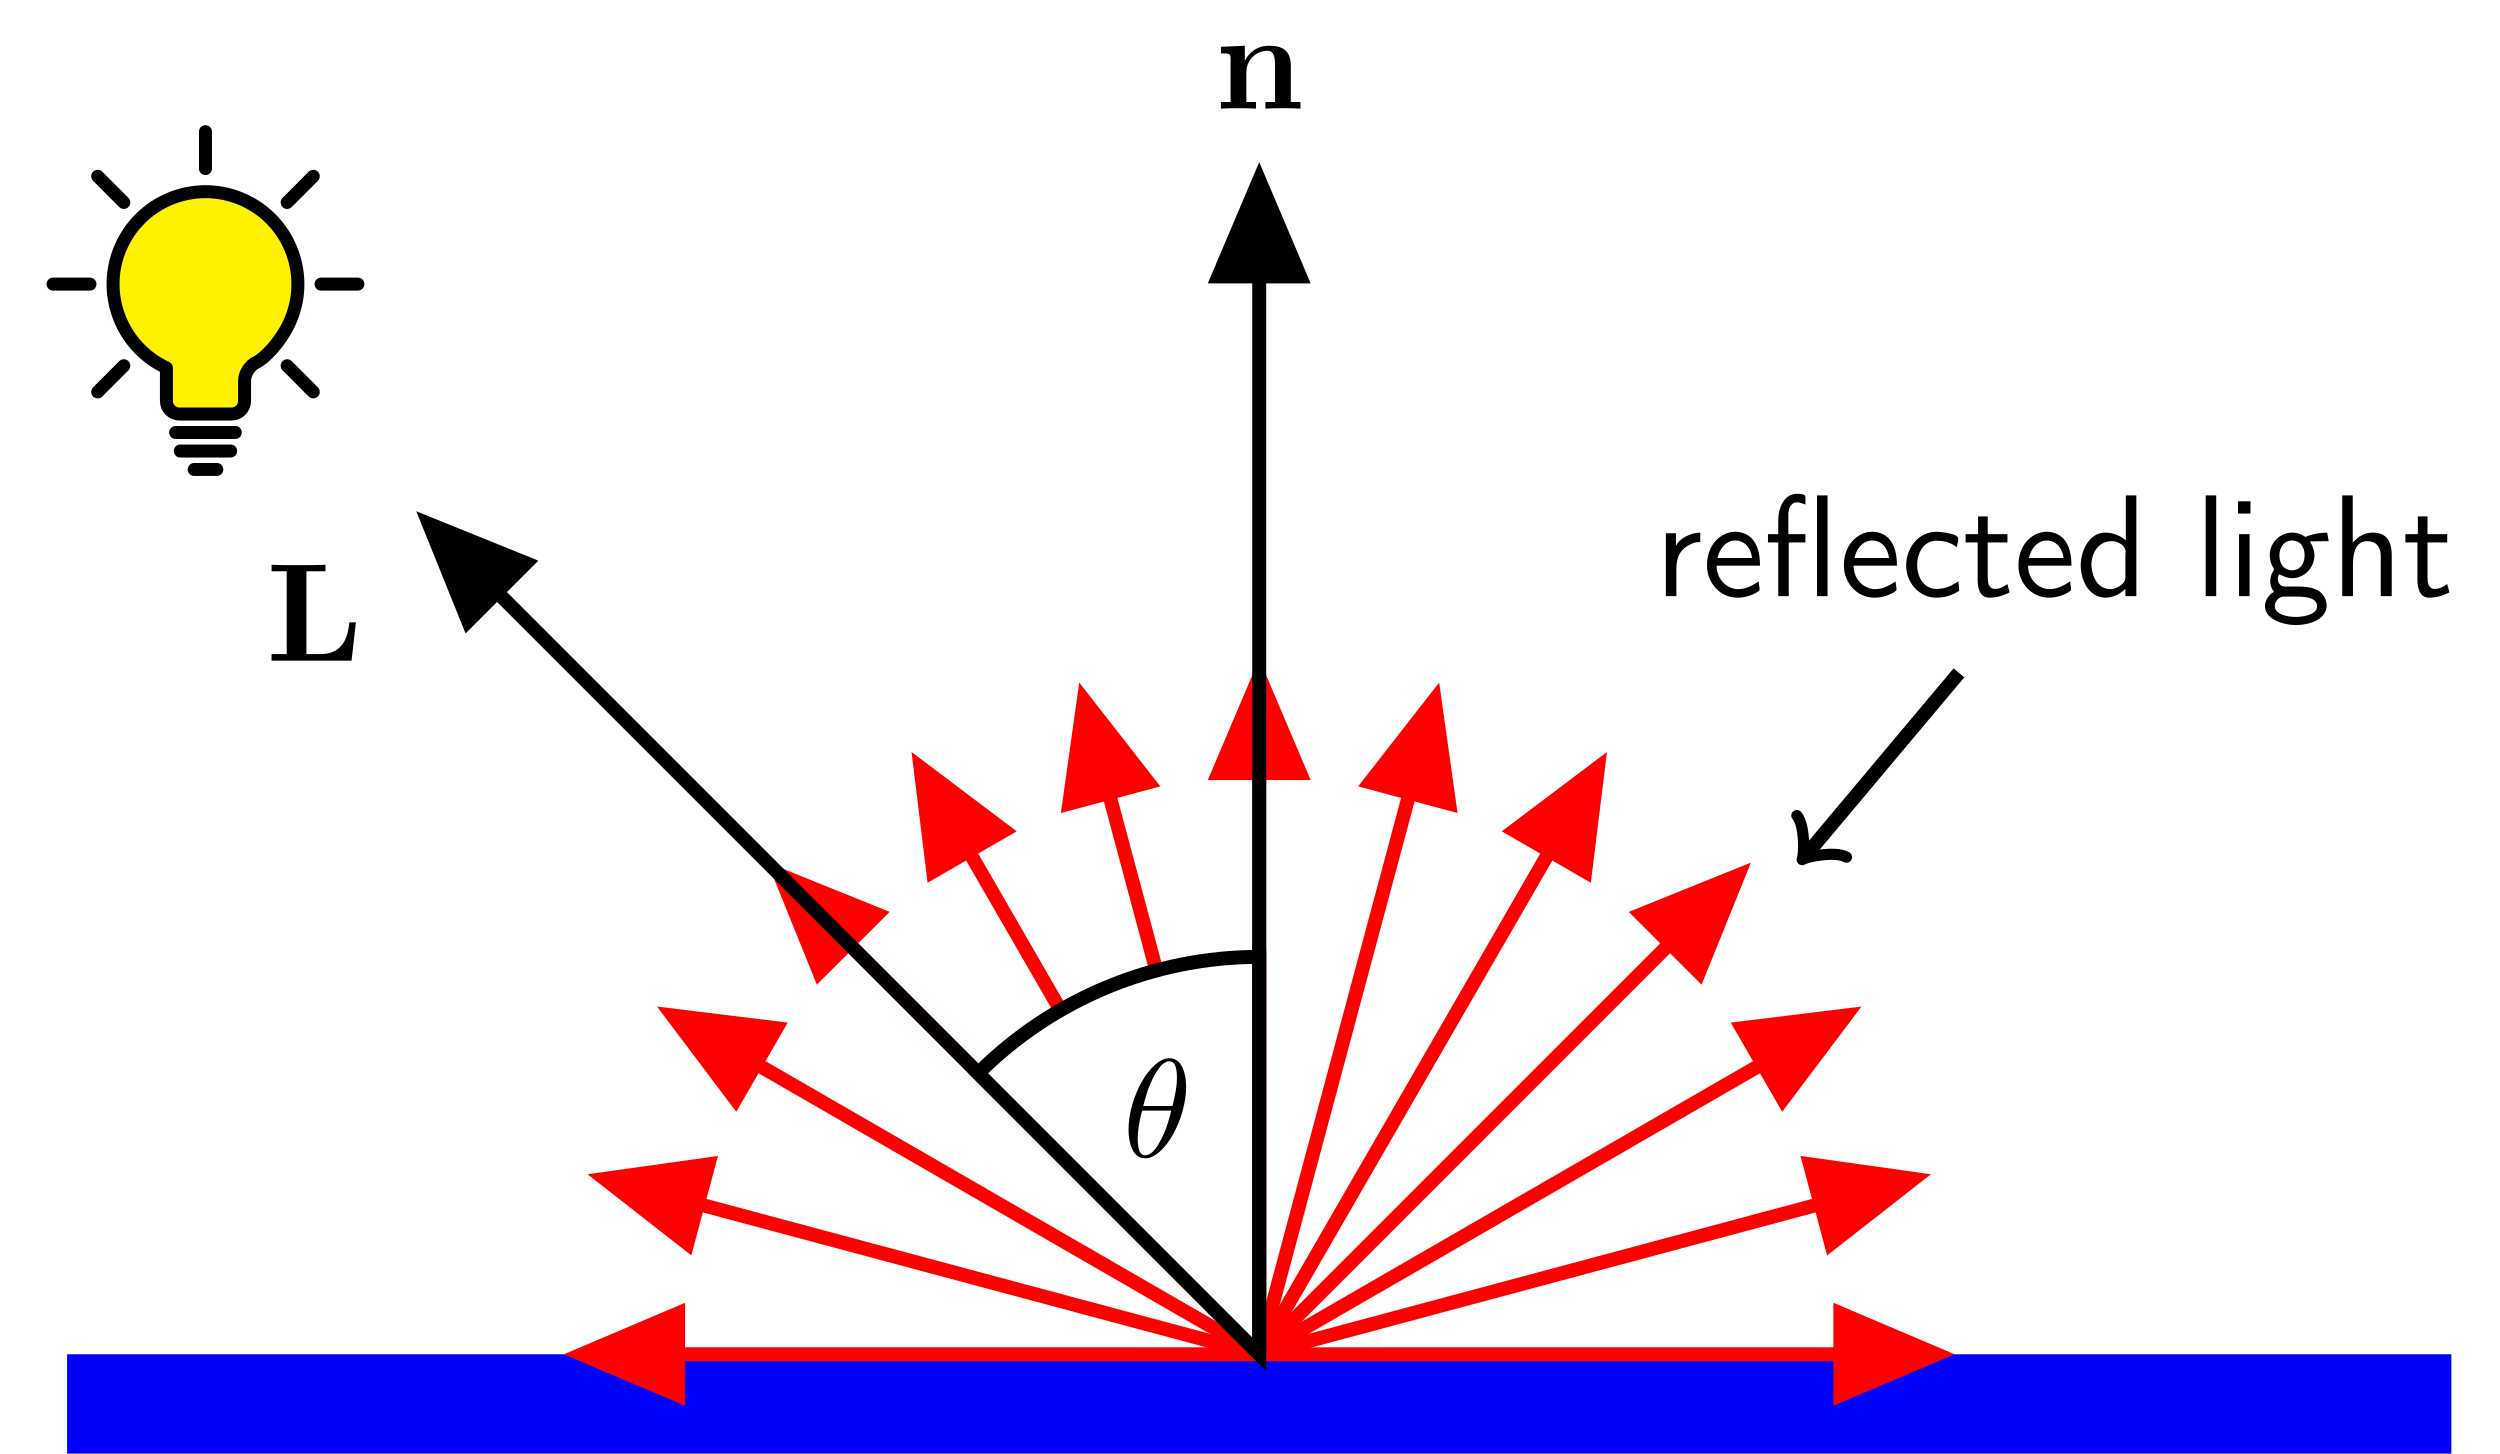
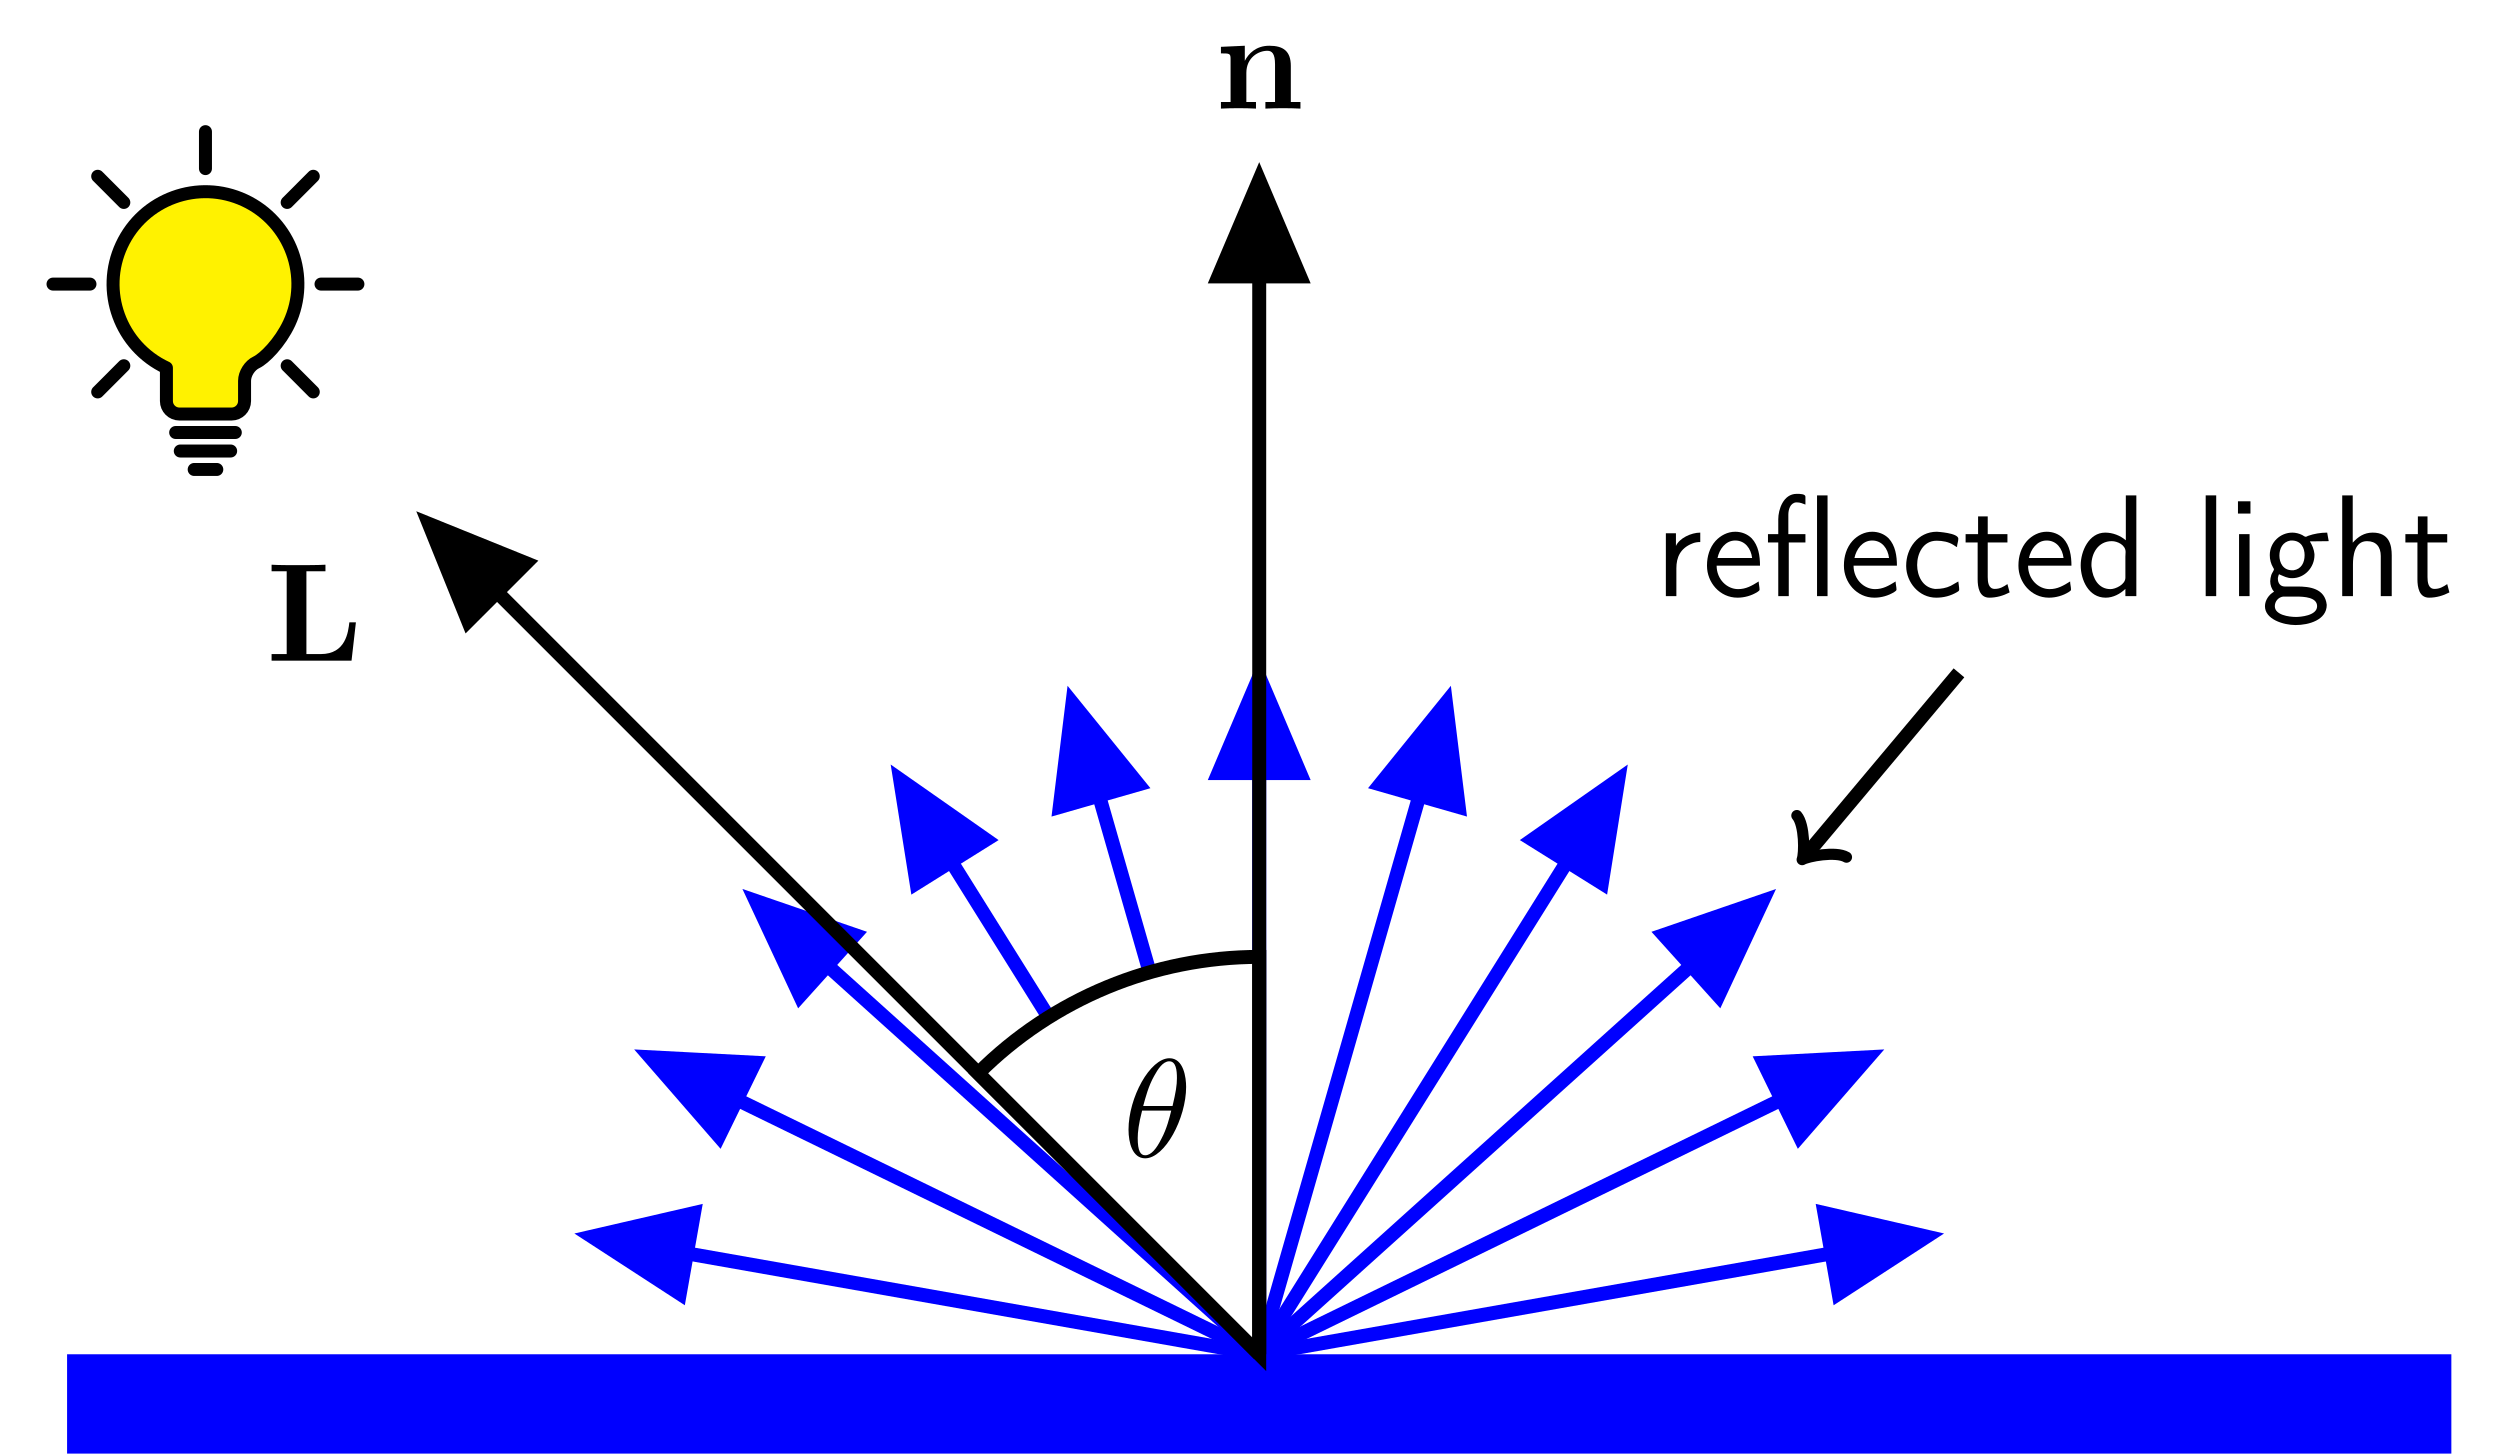
- <svg xmlns="http://www.w3.org/2000/svg" xmlns:xlink="http://www.w3.org/1999/xlink" width="178.333" height="103.691" viewBox="0 0 178.333 103.691">
+ <svg xmlns="http://www.w3.org/2000/svg" xmlns:xlink="http://www.w3.org/1999/xlink" width="178.333pt" height="103.691pt" viewBox="0 0 178.333 103.691">
  <defs>
    <g>
      <g id="glyph-0-0">
        <path d="M 6.406 -2.734 L 5.938 -2.734 C 5.859 -2.047 5.688 -0.469 3.906 -0.469 L 2.875 -0.469 L 2.875 -6.375 L 4.234 -6.375 L 4.234 -6.844 C 3.781 -6.812 2.703 -6.812 2.219 -6.812 C 1.781 -6.812 0.766 -6.812 0.391 -6.844 L 0.391 -6.375 L 1.469 -6.375 L 1.469 -0.469 L 0.391 -0.469 L 0.391 0 L 6.094 0 Z M 6.406 -2.734 " />
      </g>
      <g id="glyph-0-1">
        <path d="M 1.141 -3.547 L 1.141 -0.469 L 0.453 -0.469 L 0.453 0 C 0.734 -0.016 1.328 -0.031 1.703 -0.031 C 2.094 -0.031 2.688 -0.016 2.953 0 L 2.953 -0.469 L 2.266 -0.469 L 2.266 -2.547 C 2.266 -3.641 3.125 -4.125 3.766 -4.125 C 4.094 -4.125 4.312 -3.922 4.312 -3.156 L 4.312 -0.469 L 3.625 -0.469 L 3.625 0 C 3.891 -0.016 4.5 -0.031 4.875 -0.031 C 5.266 -0.031 5.859 -0.016 6.125 0 L 6.125 -0.469 L 5.438 -0.469 L 5.438 -3.047 C 5.438 -4.094 4.906 -4.484 3.906 -4.484 C 2.953 -4.484 2.422 -3.922 2.156 -3.406 L 2.156 -4.484 L 0.453 -4.406 L 0.453 -3.938 C 1.062 -3.938 1.141 -3.938 1.141 -3.547 Z M 1.141 -3.547 " />
      </g>
      <g id="glyph-1-0">
        <path d="M 4.531 -4.984 C 4.531 -5.641 4.359 -7.031 3.344 -7.031 C 1.953 -7.031 0.422 -4.219 0.422 -1.938 C 0.422 -1 0.703 0.109 1.609 0.109 C 3.016 0.109 4.531 -2.75 4.531 -4.984 Z M 1.469 -3.625 C 1.641 -4.25 1.844 -5.047 2.25 -5.766 C 2.516 -6.25 2.875 -6.812 3.328 -6.812 C 3.812 -6.812 3.875 -6.172 3.875 -5.609 C 3.875 -5.109 3.797 -4.609 3.562 -3.625 Z M 3.469 -3.297 C 3.359 -2.844 3.156 -2 2.766 -1.281 C 2.422 -0.594 2.047 -0.109 1.609 -0.109 C 1.281 -0.109 1.078 -0.406 1.078 -1.328 C 1.078 -1.75 1.141 -2.328 1.391 -3.297 Z M 3.469 -3.297 " />
      </g>
      <g id="glyph-2-0">
        <path d="M 1.531 -3.594 L 1.531 -4.5 L 0.812 -4.5 L 0.812 -0.016 L 1.562 -0.016 L 1.562 -2 C 1.562 -2.766 1.828 -3.422 2.688 -3.766 C 2.859 -3.844 3.062 -3.875 3.266 -3.875 L 3.266 -4.547 C 2.609 -4.547 1.766 -4.141 1.531 -3.594 Z M 1.531 -3.594 " />
      </g>
      <g id="glyph-2-1">
        <path d="M 4.031 -1.062 C 3.531 -0.75 3.125 -0.516 2.562 -0.516 C 1.781 -0.516 1.031 -1.203 1.031 -2.188 L 4.125 -2.188 C 4.125 -2.875 4.016 -3.625 3.531 -4.141 C 3.219 -4.453 2.797 -4.609 2.359 -4.609 C 1.812 -4.609 1.312 -4.344 0.953 -3.953 C 0.531 -3.484 0.344 -2.844 0.344 -2.219 L 0.344 -2.172 C 0.344 -1 1.25 0.094 2.516 0.094 C 3.016 0.094 3.516 -0.047 3.938 -0.312 C 4 -0.375 4.094 -0.391 4.094 -0.484 C 4.094 -0.672 4.031 -0.875 4.031 -1.062 Z M 1.094 -2.734 C 1.219 -3.344 1.656 -3.984 2.359 -3.984 C 3.062 -3.984 3.484 -3.406 3.562 -2.734 Z M 1.094 -2.734 " />
      </g>
      <g id="glyph-2-2">
        <path d="M 1 -4.438 L 0.266 -4.438 L 0.266 -3.844 L 1 -3.844 L 1 -0.016 L 1.75 -0.016 L 1.75 -3.844 L 2.938 -3.844 L 2.938 -4.438 L 1.719 -4.438 L 1.719 -5.828 C 1.719 -6.172 1.844 -6.656 2.266 -6.703 L 2.328 -6.703 C 2.562 -6.703 2.734 -6.625 2.938 -6.547 L 2.938 -7.109 C 2.938 -7.312 2.516 -7.312 2.359 -7.312 L 2.312 -7.312 C 1.359 -7.312 1 -6.188 1 -5.5 Z M 3.766 -7.203 L 3.766 -0.016 L 4.516 -0.016 L 4.516 -7.203 Z M 3.766 -7.203 " />
      </g>
      <g id="glyph-2-3">
        <path d="M 4.078 -1.062 C 3.891 -0.969 3.719 -0.844 3.531 -0.75 C 3.219 -0.594 2.844 -0.531 2.5 -0.531 L 2.406 -0.531 C 1.531 -0.625 1.141 -1.469 1.141 -2.234 C 1.141 -3.047 1.562 -3.969 2.531 -3.969 C 2.953 -3.969 3.391 -3.891 3.75 -3.656 C 3.828 -3.609 3.891 -3.547 3.984 -3.516 C 3.984 -3.703 4.078 -3.906 4.078 -4.109 C 4.078 -4.531 2.531 -4.609 2.547 -4.609 C 1.188 -4.609 0.359 -3.406 0.359 -2.203 L 0.359 -2.141 C 0.375 -1 1.266 0.094 2.5 0.094 C 3.031 0.094 3.531 -0.031 4 -0.312 C 4.062 -0.359 4.141 -0.375 4.141 -0.484 C 4.141 -0.672 4.094 -0.875 4.078 -1.062 Z M 4.078 -1.062 " />
      </g>
      <g id="glyph-2-4">
        <path d="M 1.062 -5.703 L 1.062 -4.438 L 0.172 -4.438 L 0.172 -3.844 L 1.031 -3.844 L 1.031 -1.219 C 1.031 -0.672 1.141 0.094 1.859 0.094 C 2.375 0.094 2.859 -0.047 3.312 -0.281 L 3.156 -0.875 C 2.859 -0.672 2.609 -0.531 2.25 -0.531 C 1.797 -0.531 1.75 -1.031 1.75 -1.375 L 1.75 -3.844 L 3.156 -3.844 L 3.156 -4.438 L 1.75 -4.438 L 1.75 -5.703 Z M 1.062 -5.703 " />
      </g>
      <g id="glyph-2-5">
        <path d="M 3.578 -7.203 L 3.578 -4 C 3.172 -4.344 2.641 -4.547 2.109 -4.547 C 0.938 -4.547 0.359 -3.203 0.359 -2.219 C 0.359 -1.172 0.922 0.094 2.141 0.094 C 2.672 0.094 3.172 -0.172 3.547 -0.531 L 3.547 -0.016 L 4.328 -0.016 L 4.328 -7.203 Z M 1.141 -2.047 C 1.125 -2.109 1.125 -2.188 1.125 -2.25 C 1.125 -3.047 1.594 -3.938 2.578 -3.938 C 2.969 -3.938 3.562 -3.672 3.562 -3.172 C 3.562 -3.047 3.547 -2.938 3.547 -2.828 L 3.547 -1.328 C 3.547 -0.844 2.844 -0.516 2.484 -0.516 C 1.625 -0.516 1.219 -1.281 1.141 -2.047 Z M 1.141 -2.047 " />
      </g>
      <g id="glyph-2-6">
        <path d="M 0.812 -7.203 L 0.812 -0.016 L 1.562 -0.016 L 1.562 -7.203 Z M 0.812 -7.203 " />
      </g>
      <g id="glyph-2-7">
        <path d="M 0.812 -4.438 L 0.812 -0.016 L 1.562 -0.016 L 1.562 -4.438 Z M 0.734 -6.781 L 0.734 -5.906 L 1.625 -5.906 L 1.625 -6.781 Z M 0.734 -6.781 " />
      </g>
      <g id="glyph-2-8">
        <path d="M 0.922 -0.344 L 0.922 -0.328 C 0.562 -0.125 0.281 0.281 0.281 0.703 C 0.281 1.641 1.594 2.047 2.469 2.047 C 3.406 2.047 4.688 1.688 4.688 0.609 C 4.562 -0.578 3.453 -0.703 2.578 -0.703 L 1.688 -0.703 C 1.375 -0.703 1.203 -0.953 1.203 -1.25 L 1.203 -1.312 C 1.219 -1.422 1.25 -1.5 1.281 -1.578 C 1.656 -1.422 1.859 -1.297 2.219 -1.297 C 3.125 -1.297 3.812 -2.078 3.812 -2.938 L 3.812 -3.016 C 3.781 -3.344 3.656 -3.641 3.484 -3.922 L 4.828 -3.938 L 4.719 -4.547 C 4.266 -4.547 3.781 -4.469 3.344 -4.312 C 3.297 -4.281 3.234 -4.25 3.188 -4.25 C 3.109 -4.25 3 -4.344 2.938 -4.375 C 2.719 -4.484 2.469 -4.547 2.234 -4.547 C 1.391 -4.547 0.625 -3.875 0.625 -2.938 C 0.625 -2.625 0.703 -2.328 0.859 -2.062 C 0.875 -2.031 0.922 -1.969 0.922 -1.922 C 0.922 -1.844 0.781 -1.672 0.734 -1.531 C 0.688 -1.375 0.656 -1.219 0.656 -1.078 C 0.656 -0.812 0.75 -0.531 0.922 -0.344 Z M 1.578 0.016 L 2.516 0.016 C 3.078 0.016 4 0.062 4 0.703 C 4 1.391 2.766 1.469 2.5 1.469 C 1.984 1.469 0.984 1.328 0.984 0.703 C 0.984 0.359 1.234 0.062 1.578 0.016 Z M 2.109 -3.984 L 2.188 -3.984 C 2.875 -3.984 3.109 -3.438 3.109 -2.938 C 3.109 -2.406 2.875 -1.938 2.312 -1.859 L 2.234 -1.859 C 1.562 -1.859 1.312 -2.406 1.312 -2.906 C 1.312 -3.422 1.547 -3.891 2.109 -3.984 Z M 2.109 -3.984 " />
      </g>
      <g id="glyph-2-9">
        <path d="M 0.812 -7.203 L 0.812 -0.016 L 1.578 -0.016 L 1.578 -2.281 C 1.578 -2.875 1.688 -3.938 2.578 -3.938 C 3.234 -3.938 3.562 -3.531 3.562 -2.875 C 3.562 -2.75 3.562 -2.625 3.562 -2.516 L 3.562 -0.016 L 4.344 -0.016 L 4.344 -2.375 C 4.344 -2.547 4.344 -2.734 4.344 -2.922 C 4.344 -3.656 4.172 -4.547 2.984 -4.547 C 2.375 -4.547 1.938 -4.25 1.562 -3.828 L 1.562 -7.203 Z M 0.812 -7.203 " />
      </g>
    </g>
    <clipPath id="clip-0">
      <path clip-rule="nonzero" d="M 4 96 L 175 96 L 175 103.691 L 4 103.691 Z M 4 96 " />
    </clipPath>
    <clipPath id="clip-1">
-       <path clip-rule="nonzero" d="M 117 79 L 153 79 L 153 103.691 L 117 103.691 Z M 117 79 " />
+       <path clip-rule="nonzero" d="M 75 74 L 152 74 L 152 103.691 L 75 103.691 Z M 75 74 " />
    </clipPath>
    <clipPath id="clip-2">
-       <path clip-rule="nonzero" d="M 75 70 L 151 70 L 151 103.691 L 75 103.691 Z M 75 70 " />
+       <path clip-rule="nonzero" d="M 116 72 L 152 72 L 152 103.691 L 116 103.691 Z M 116 72 " />
    </clipPath>
    <clipPath id="clip-3">
-       <path clip-rule="nonzero" d="M 75 58 L 146 58 L 146 103.691 L 75 103.691 Z M 75 58 " />
+       <path clip-rule="nonzero" d="M 75 61 L 148 61 L 148 103.691 L 75 103.691 Z M 75 61 " />
    </clipPath>
    <clipPath id="clip-4">
-       <path clip-rule="nonzero" d="M 75 48 L 138 48 L 138 103.691 L 75 103.691 Z M 75 48 " />
+       <path clip-rule="nonzero" d="M 75 50 L 140 50 L 140 103.691 L 75 103.691 Z M 75 50 " />
    </clipPath>
    <clipPath id="clip-5">
-       <path clip-rule="nonzero" d="M 75 40 L 128 40 L 128 103.691 L 75 103.691 Z M 75 40 " />
+       <path clip-rule="nonzero" d="M 75 41 L 130 41 L 130 103.691 L 75 103.691 Z M 75 41 " />
    </clipPath>
    <clipPath id="clip-6">
-       <path clip-rule="nonzero" d="M 75 36 L 117 36 L 117 103.691 L 75 103.691 Z M 75 36 " />
+       <path clip-rule="nonzero" d="M 75 36 L 118 36 L 118 103.691 L 75 103.691 Z M 75 36 " />
    </clipPath>
    <clipPath id="clip-7">
-       <path clip-rule="nonzero" d="M 63 36 L 104 36 L 104 103.691 L 63 103.691 Z M 63 36 " />
+       <path clip-rule="nonzero" d="M 62 36 L 104 36 L 104 103.691 L 62 103.691 Z M 62 36 " />
    </clipPath>
    <clipPath id="clip-8">
-       <path clip-rule="nonzero" d="M 51 40 L 104 40 L 104 103.691 L 51 103.691 Z M 51 40 " />
+       <path clip-rule="nonzero" d="M 50 41 L 104 41 L 104 103.691 L 50 103.691 Z M 50 41 " />
    </clipPath>
    <clipPath id="clip-9">
-       <path clip-rule="nonzero" d="M 41 48 L 104 48 L 104 103.691 L 41 103.691 Z M 41 48 " />
+       <path clip-rule="nonzero" d="M 40 50 L 104 50 L 104 103.691 L 40 103.691 Z M 40 50 " />
    </clipPath>
    <clipPath id="clip-10">
-       <path clip-rule="nonzero" d="M 34 58 L 104 58 L 104 103.691 L 34 103.691 Z M 34 58 " />
+       <path clip-rule="nonzero" d="M 32 61 L 104 61 L 104 103.691 L 32 103.691 Z M 32 61 " />
    </clipPath>
    <clipPath id="clip-11">
-       <path clip-rule="nonzero" d="M 29 70 L 104 70 L 104 103.691 L 29 103.691 Z M 29 70 " />
+       <path clip-rule="nonzero" d="M 28 74 L 104 74 L 104 103.691 L 28 103.691 Z M 28 74 " />
    </clipPath>
    <clipPath id="clip-12">
-       <path clip-rule="nonzero" d="M 27 79 L 63 79 L 63 103.691 L 27 103.691 Z M 27 79 " />
+       <path clip-rule="nonzero" d="M 28 72 L 64 72 L 64 103.691 L 28 103.691 Z M 28 72 " />
    </clipPath>
    <clipPath id="clip-13">
      <path clip-rule="nonzero" d="M 3.32 8.926 L 25.996 8.926 L 25.996 33.953 L 3.32 33.953 Z M 3.32 8.926 " />
    </clipPath>
    <clipPath id="clip-14">
      <path clip-rule="nonzero" d="M 12 30 L 18 30 L 18 33.953 L 12 33.953 Z M 12 30 " />
    </clipPath>
    <clipPath id="clip-15">
      <path clip-rule="nonzero" d="M 7 12 L 25.996 12 L 25.996 33.953 L 7 33.953 Z M 7 12 " />
    </clipPath>
    <clipPath id="clip-16">
      <path clip-rule="nonzero" d="M 22 19 L 25.996 19 L 25.996 21 L 22 21 Z M 22 19 " />
    </clipPath>
    <clipPath id="clip-17">
      <path clip-rule="nonzero" d="M 7 8.926 L 25.996 8.926 L 25.996 28 L 7 28 Z M 7 8.926 " />
    </clipPath>
    <clipPath id="clip-18">
      <path clip-rule="nonzero" d="M 14 8.926 L 16 8.926 L 16 13 L 14 13 Z M 14 8.926 " />
    </clipPath>
    <clipPath id="clip-19">
      <path clip-rule="nonzero" d="M 3.32 8.926 L 22 8.926 L 22 28 L 3.32 28 Z M 3.32 8.926 " />
    </clipPath>
    <clipPath id="clip-20">
      <path clip-rule="nonzero" d="M 3.32 19 L 7 19 L 7 21 L 3.32 21 Z M 3.32 19 " />
    </clipPath>
    <clipPath id="clip-21">
      <path clip-rule="nonzero" d="M 3.32 12 L 22 12 L 22 33.953 L 3.32 33.953 Z M 3.32 12 " />
    </clipPath>
    <clipPath id="clip-22">
      <path clip-rule="nonzero" d="M 16 23 L 104 23 L 104 103.691 L 16 103.691 Z M 16 23 " />
    </clipPath>
    <clipPath id="clip-23">
      <path clip-rule="nonzero" d="M 55 54 L 104 54 L 104 103.691 L 55 103.691 Z M 55 54 " />
    </clipPath>
  </defs>
  <g clip-path="url(#clip-0)">
    <path fill-rule="nonzero" fill="rgb(0%, 0%, 100%)" fill-opacity="1" d="M 4.785 96.605 L 4.785 103.691 L 174.863 103.691 L 174.863 96.605 Z M 4.785 96.605 " />
  </g>
-   <path fill="none" stroke-width="0.996" stroke-linecap="butt" stroke-linejoin="miter" stroke="rgb(100%, 0%, 0%)" stroke-opacity="1" stroke-miterlimit="10" d="M 85.04 -0.001 L 132.997 -0.001 " transform="matrix(1, 0, 0, -1, 4.784, 96.604)" />
-   <path fill-rule="nonzero" fill="rgb(100%, 0%, 0%)" fill-opacity="1" d="M 131.277 93.684 L 138.156 96.605 L 131.277 99.523 Z M 131.277 93.684 " />
  <g clip-path="url(#clip-1)">
-     <path fill="none" stroke-width="0.996" stroke-linecap="butt" stroke-linejoin="miter" stroke="rgb(100%, 0%, 0%)" stroke-opacity="1" stroke-miterlimit="10" d="M -6.505 2.92 L 0.374 -0.001 L -6.505 -2.919 Z M -6.505 2.92 " transform="matrix(1, 0, 0, -1, 137.7825, 96.604)" />
-   </g>
+     <path fill="none" stroke-width="0.996" stroke-linecap="butt" stroke-linejoin="miter" stroke="rgb(0%, 0%, 100%)" stroke-opacity="1" stroke-miterlimit="10" d="M 85.04 -0.001 L 132.271 8.327 " transform="matrix(1, 0, 0, -1, 4.784, 96.604)" />
+   </g>
+   <path fill-rule="nonzero" fill="rgb(0%, 0%, 100%)" fill-opacity="1" d="M 130.141 86.531 L 137.422 88.211 L 131.156 92.281 Z M 130.141 86.531 " />
  <g clip-path="url(#clip-2)">
-     <path fill="none" stroke-width="0.996" stroke-linecap="butt" stroke-linejoin="miter" stroke="rgb(100%, 0%, 0%)" stroke-opacity="1" stroke-miterlimit="10" d="M 85.04 -0.001 L 131.364 12.413 " transform="matrix(1, 0, 0, -1, 4.784, 96.604)" />
-   </g>
-   <path fill-rule="nonzero" fill="rgb(100%, 0%, 0%)" fill-opacity="1" stroke-width="0.996" stroke-linecap="butt" stroke-linejoin="miter" stroke="rgb(100%, 0%, 0%)" stroke-opacity="1" stroke-miterlimit="10" d="M -6.505 2.92 L 0.373 0.002 L -6.504 -2.92 Z M -6.505 2.92 " transform="matrix(0.96593, -0.25879, -0.25879, -0.96593, 136.1483, 84.19169)" />
+     <path fill="none" stroke-width="0.996" stroke-linecap="butt" stroke-linejoin="miter" stroke="rgb(0%, 0%, 100%)" stroke-opacity="1" stroke-miterlimit="10" d="M -6.506 2.919 L 0.374 0.001 L -6.504 -2.92 Z M -6.506 2.919 " transform="matrix(0.9848, -0.17363, -0.17363, -0.9848, 137.0541, 88.2763)" />
+   </g>
  <g clip-path="url(#clip-3)">
-     <path fill="none" stroke-width="0.996" stroke-linecap="butt" stroke-linejoin="miter" stroke="rgb(100%, 0%, 0%)" stroke-opacity="1" stroke-miterlimit="10" d="M 85.04 -0.001 L 126.575 23.979 " transform="matrix(1, 0, 0, -1, 4.784, 96.604)" />
-   </g>
-   <path fill-rule="nonzero" fill="rgb(100%, 0%, 0%)" fill-opacity="1" stroke-width="0.996" stroke-linecap="butt" stroke-linejoin="miter" stroke="rgb(100%, 0%, 0%)" stroke-opacity="1" stroke-miterlimit="10" d="M -6.503 2.92 L 0.373 0.001 L -6.505 -2.92 Z M -6.503 2.92 " transform="matrix(0.86601, -0.49998, -0.49998, -0.86601, 131.3575, 72.62495)" />
+     <path fill="none" stroke-width="0.996" stroke-linecap="butt" stroke-linejoin="miter" stroke="rgb(0%, 0%, 100%)" stroke-opacity="1" stroke-miterlimit="10" d="M 85.04 -0.001 L 128.146 21.022 " transform="matrix(1, 0, 0, -1, 4.784, 96.604)" />
+   </g>
+   <path fill-rule="nonzero" fill="rgb(0%, 0%, 100%)" fill-opacity="1" stroke-width="0.996" stroke-linecap="butt" stroke-linejoin="miter" stroke="rgb(0%, 0%, 100%)" stroke-opacity="1" stroke-miterlimit="10" d="M -6.506 2.92 L 0.374 -0.001 L -6.503 -2.919 Z M -6.506 2.92 " transform="matrix(0.89877, -0.43835, -0.43835, -0.89877, 132.9285, 75.58094)" />
  <g clip-path="url(#clip-4)">
-     <path fill="none" stroke-width="0.996" stroke-linecap="butt" stroke-linejoin="miter" stroke="rgb(100%, 0%, 0%)" stroke-opacity="1" stroke-miterlimit="10" d="M 85.04 -0.001 L 118.95 33.913 " transform="matrix(1, 0, 0, -1, 4.784, 96.604)" />
-   </g>
-   <path fill-rule="nonzero" fill="rgb(100%, 0%, 0%)" fill-opacity="1" stroke-width="0.996" stroke-linecap="butt" stroke-linejoin="miter" stroke="rgb(100%, 0%, 0%)" stroke-opacity="1" stroke-miterlimit="10" d="M -6.505 2.921 L 0.373 -0.001 L -6.505 -2.918 Z M -6.505 2.921 " transform="matrix(0.7071, -0.7071, -0.7071, -0.7071, 123.7356, 62.69282)" />
+     <path fill="none" stroke-width="0.996" stroke-linecap="butt" stroke-linejoin="miter" stroke="rgb(0%, 0%, 100%)" stroke-opacity="1" stroke-miterlimit="10" d="M 85.04 -0.001 L 120.681 32.088 " transform="matrix(1, 0, 0, -1, 4.784, 96.604)" />
+   </g>
+   <path fill-rule="nonzero" fill="rgb(0%, 0%, 100%)" fill-opacity="1" stroke-width="0.996" stroke-linecap="butt" stroke-linejoin="miter" stroke="rgb(0%, 0%, 100%)" stroke-opacity="1" stroke-miterlimit="10" d="M -6.504 2.921 L 0.373 -0.002 L -6.505 -2.918 Z M -6.504 2.921 " transform="matrix(0.74312, -0.66911, -0.66911, -0.74312, 125.4635, 64.51388)" />
  <g clip-path="url(#clip-5)">
-     <path fill="none" stroke-width="0.996" stroke-linecap="butt" stroke-linejoin="miter" stroke="rgb(100%, 0%, 0%)" stroke-opacity="1" stroke-miterlimit="10" d="M 85.04 -0.001 L 109.021 41.534 " transform="matrix(1, 0, 0, -1, 4.784, 96.604)" />
-   </g>
-   <path fill-rule="nonzero" fill="rgb(100%, 0%, 0%)" fill-opacity="1" stroke-width="0.996" stroke-linecap="butt" stroke-linejoin="miter" stroke="rgb(100%, 0%, 0%)" stroke-opacity="1" stroke-miterlimit="10" d="M -6.506 2.918 L 0.376 -0.001 L -6.506 -2.918 Z M -6.506 2.918 " transform="matrix(0.49998, -0.86601, -0.86601, -0.49998, 113.8035, 55.07096)" />
+     <path fill="none" stroke-width="0.996" stroke-linecap="butt" stroke-linejoin="miter" stroke="rgb(0%, 0%, 100%)" stroke-opacity="1" stroke-miterlimit="10" d="M 85.04 -0.001 L 110.454 40.67 " transform="matrix(1, 0, 0, -1, 4.784, 96.604)" />
+   </g>
+   <path fill-rule="nonzero" fill="rgb(0%, 0%, 100%)" fill-opacity="1" stroke-width="0.996" stroke-linecap="butt" stroke-linejoin="miter" stroke="rgb(0%, 0%, 100%)" stroke-opacity="1" stroke-miterlimit="10" d="M -6.504 2.919 L 0.374 -0.002 L -6.505 -2.918 Z M -6.504 2.919 " transform="matrix(0.5299, -0.84804, -0.84804, -0.5299, 115.2382, 55.93321)" />
  <g clip-path="url(#clip-6)">
-     <path fill="none" stroke-width="0.996" stroke-linecap="butt" stroke-linejoin="miter" stroke="rgb(100%, 0%, 0%)" stroke-opacity="1" stroke-miterlimit="10" d="M 85.04 -0.001 L 97.454 46.323 " transform="matrix(1, 0, 0, -1, 4.784, 96.604)" />
-   </g>
-   <path fill-rule="nonzero" fill="rgb(100%, 0%, 0%)" fill-opacity="1" stroke-width="0.996" stroke-linecap="butt" stroke-linejoin="miter" stroke="rgb(100%, 0%, 0%)" stroke-opacity="1" stroke-miterlimit="10" d="M -6.505 2.918 L 0.374 0.002 L -6.506 -2.921 Z M -6.505 2.918 " transform="matrix(0.25879, -0.96593, -0.96593, -0.25879, 102.2367, 50.28013)" />
-   <path fill="none" stroke-width="0.996" stroke-linecap="butt" stroke-linejoin="miter" stroke="rgb(100%, 0%, 0%)" stroke-opacity="1" stroke-miterlimit="10" d="M 85.04 -0.001 L 85.04 47.959 " transform="matrix(1, 0, 0, -1, 4.784, 96.604)" />
-   <path fill-rule="nonzero" fill="rgb(100%, 0%, 0%)" fill-opacity="1" stroke-width="0.996" stroke-linecap="butt" stroke-linejoin="miter" stroke="rgb(100%, 0%, 0%)" stroke-opacity="1" stroke-miterlimit="10" d="M -6.503 2.918 L 0.372 0 L -6.503 -2.918 Z M -6.503 2.918 " transform="matrix(0, -1, -1, 0, 89.82442, 48.64593)" />
+     <path fill="none" stroke-width="0.996" stroke-linecap="butt" stroke-linejoin="miter" stroke="rgb(0%, 0%, 100%)" stroke-opacity="1" stroke-miterlimit="10" d="M 85.04 -0.001 L 98.259 46.1 " transform="matrix(1, 0, 0, -1, 4.784, 96.604)" />
+   </g>
+   <path fill-rule="nonzero" fill="rgb(0%, 0%, 100%)" fill-opacity="1" stroke-width="0.996" stroke-linecap="butt" stroke-linejoin="miter" stroke="rgb(0%, 0%, 100%)" stroke-opacity="1" stroke-miterlimit="10" d="M -6.505 2.918 L 0.374 0.002 L -6.505 -2.921 Z M -6.505 2.918 " transform="matrix(0.27562, -0.96124, -0.96124, -0.27562, 103.0434, 50.50424)" />
+   <path fill="none" stroke-width="0.996" stroke-linecap="butt" stroke-linejoin="miter" stroke="rgb(0%, 0%, 100%)" stroke-opacity="1" stroke-miterlimit="10" d="M 85.04 -0.001 L 85.04 47.959 " transform="matrix(1, 0, 0, -1, 4.784, 96.604)" />
+   <path fill-rule="nonzero" fill="rgb(0%, 0%, 100%)" fill-opacity="1" stroke-width="0.996" stroke-linecap="butt" stroke-linejoin="miter" stroke="rgb(0%, 0%, 100%)" stroke-opacity="1" stroke-miterlimit="10" d="M -6.503 2.918 L 0.372 0 L -6.503 -2.918 Z M -6.503 2.918 " transform="matrix(0, -1, -1, 0, 89.82442, 48.64593)" />
  <g clip-path="url(#clip-7)">
-     <path fill="none" stroke-width="0.996" stroke-linecap="butt" stroke-linejoin="miter" stroke="rgb(100%, 0%, 0%)" stroke-opacity="1" stroke-miterlimit="10" d="M 85.04 -0.001 L 72.626 46.323 " transform="matrix(1, 0, 0, -1, 4.784, 96.604)" />
-   </g>
-   <path fill-rule="nonzero" fill="rgb(100%, 0%, 0%)" fill-opacity="1" stroke-width="0.996" stroke-linecap="butt" stroke-linejoin="miter" stroke="rgb(100%, 0%, 0%)" stroke-opacity="1" stroke-miterlimit="10" d="M -6.506 2.922 L 0.375 -0.001 L -6.505 -2.918 Z M -6.506 2.922 " transform="matrix(-0.25879, -0.96593, -0.96593, 0.25879, 77.41211, 50.28013)" />
+     <path fill="none" stroke-width="0.996" stroke-linecap="butt" stroke-linejoin="miter" stroke="rgb(0%, 0%, 100%)" stroke-opacity="1" stroke-miterlimit="10" d="M 85.04 -0.001 L 71.821 46.1 " transform="matrix(1, 0, 0, -1, 4.784, 96.604)" />
+   </g>
+   <path fill-rule="nonzero" fill="rgb(0%, 0%, 100%)" fill-opacity="1" stroke-width="0.996" stroke-linecap="butt" stroke-linejoin="miter" stroke="rgb(0%, 0%, 100%)" stroke-opacity="1" stroke-miterlimit="10" d="M -6.506 2.918 L 0.374 -0.001 L -6.505 -2.918 Z M -6.506 2.918 " transform="matrix(-0.27562, -0.96124, -0.96124, 0.27562, 76.60549, 50.50424)" />
  <g clip-path="url(#clip-8)">
-     <path fill="none" stroke-width="0.996" stroke-linecap="butt" stroke-linejoin="miter" stroke="rgb(100%, 0%, 0%)" stroke-opacity="1" stroke-miterlimit="10" d="M 85.04 -0.001 L 61.06 41.534 " transform="matrix(1, 0, 0, -1, 4.784, 96.604)" />
-   </g>
-   <path fill-rule="nonzero" fill="rgb(100%, 0%, 0%)" fill-opacity="1" stroke-width="0.996" stroke-linecap="butt" stroke-linejoin="miter" stroke="rgb(100%, 0%, 0%)" stroke-opacity="1" stroke-miterlimit="10" d="M -6.505 2.919 L 0.374 -0.002 L -6.506 -2.918 Z M -6.505 2.919 " transform="matrix(-0.49998, -0.86601, -0.86601, 0.49998, 65.84537, 55.07096)" />
+     <path fill="none" stroke-width="0.996" stroke-linecap="butt" stroke-linejoin="miter" stroke="rgb(0%, 0%, 100%)" stroke-opacity="1" stroke-miterlimit="10" d="M 85.04 -0.001 L 59.626 40.67 " transform="matrix(1, 0, 0, -1, 4.784, 96.604)" />
+   </g>
+   <path fill-rule="nonzero" fill="rgb(0%, 0%, 100%)" fill-opacity="1" stroke-width="0.996" stroke-linecap="butt" stroke-linejoin="miter" stroke="rgb(0%, 0%, 100%)" stroke-opacity="1" stroke-miterlimit="10" d="M -6.505 2.918 L 0.374 0.002 L -6.504 -2.918 Z M -6.505 2.918 " transform="matrix(-0.5299, -0.84804, -0.84804, 0.5299, 64.41066, 55.93321)" />
  <g clip-path="url(#clip-9)">
-     <path fill="none" stroke-width="0.996" stroke-linecap="butt" stroke-linejoin="miter" stroke="rgb(100%, 0%, 0%)" stroke-opacity="1" stroke-miterlimit="10" d="M 85.04 -0.001 L 51.13 33.913 " transform="matrix(1, 0, 0, -1, 4.784, 96.604)" />
-   </g>
-   <path fill-rule="nonzero" fill="rgb(100%, 0%, 0%)" fill-opacity="1" stroke-width="0.996" stroke-linecap="butt" stroke-linejoin="miter" stroke="rgb(100%, 0%, 0%)" stroke-opacity="1" stroke-miterlimit="10" d="M -6.504 2.918 L 0.373 0.001 L -6.504 -2.921 Z M -6.504 2.918 " transform="matrix(-0.7071, -0.7071, -0.7071, 0.7071, 55.91323, 62.69282)" />
+     <path fill="none" stroke-width="0.996" stroke-linecap="butt" stroke-linejoin="miter" stroke="rgb(0%, 0%, 100%)" stroke-opacity="1" stroke-miterlimit="10" d="M 85.04 -0.001 L 49.4 32.088 " transform="matrix(1, 0, 0, -1, 4.784, 96.604)" />
+   </g>
+   <path fill-rule="nonzero" fill="rgb(0%, 0%, 100%)" fill-opacity="1" stroke-width="0.996" stroke-linecap="butt" stroke-linejoin="miter" stroke="rgb(0%, 0%, 100%)" stroke-opacity="1" stroke-miterlimit="10" d="M -6.505 2.919 L 0.374 0.002 L -6.504 -2.921 Z M -6.505 2.919 " transform="matrix(-0.74312, -0.66911, -0.66911, 0.74312, 54.18537, 64.51388)" />
  <g clip-path="url(#clip-10)">
-     <path fill="none" stroke-width="0.996" stroke-linecap="butt" stroke-linejoin="miter" stroke="rgb(100%, 0%, 0%)" stroke-opacity="1" stroke-miterlimit="10" d="M 85.04 -0.001 L 43.509 23.979 " transform="matrix(1, 0, 0, -1, 4.784, 96.604)" />
-   </g>
-   <path fill-rule="nonzero" fill="rgb(100%, 0%, 0%)" fill-opacity="1" stroke-width="0.996" stroke-linecap="butt" stroke-linejoin="miter" stroke="rgb(100%, 0%, 0%)" stroke-opacity="1" stroke-miterlimit="10" d="M -6.505 2.92 L 0.373 -0.001 L -6.503 -2.92 Z M -6.505 2.92 " transform="matrix(-0.86601, -0.49998, -0.49998, 0.86601, 48.29139, 72.62495)" />
+     <path fill="none" stroke-width="0.996" stroke-linecap="butt" stroke-linejoin="miter" stroke="rgb(0%, 0%, 100%)" stroke-opacity="1" stroke-miterlimit="10" d="M 85.04 -0.001 L 41.935 21.022 " transform="matrix(1, 0, 0, -1, 4.784, 96.604)" />
+   </g>
+   <path fill-rule="nonzero" fill="rgb(0%, 0%, 100%)" fill-opacity="1" stroke-width="0.996" stroke-linecap="butt" stroke-linejoin="miter" stroke="rgb(0%, 0%, 100%)" stroke-opacity="1" stroke-miterlimit="10" d="M -6.503 2.919 L 0.375 0.001 L -6.506 -2.92 Z M -6.503 2.919 " transform="matrix(-0.89877, -0.43835, -0.43835, 0.89877, 46.72036, 75.58094)" />
  <g clip-path="url(#clip-11)">
-     <path fill="none" stroke-width="0.996" stroke-linecap="butt" stroke-linejoin="miter" stroke="rgb(100%, 0%, 0%)" stroke-opacity="1" stroke-miterlimit="10" d="M 85.04 -0.001 L 38.716 12.413 " transform="matrix(1, 0, 0, -1, 4.784, 96.604)" />
-   </g>
-   <path fill-rule="nonzero" fill="rgb(100%, 0%, 0%)" fill-opacity="1" stroke-width="0.996" stroke-linecap="butt" stroke-linejoin="miter" stroke="rgb(100%, 0%, 0%)" stroke-opacity="1" stroke-miterlimit="10" d="M -6.504 2.92 L 0.373 -0.001 L -6.505 -2.92 Z M -6.504 2.92 " transform="matrix(-0.96593, -0.25879, -0.25879, 0.96593, 43.50054, 84.19169)" />
-   <path fill="none" stroke-width="0.996" stroke-linecap="butt" stroke-linejoin="miter" stroke="rgb(100%, 0%, 0%)" stroke-opacity="1" stroke-miterlimit="10" d="M 85.04 -0.001 L 37.083 -0.001 " transform="matrix(1, 0, 0, -1, 4.784, 96.604)" />
-   <path fill-rule="nonzero" fill="rgb(100%, 0%, 0%)" fill-opacity="1" d="M 48.371 99.523 L 41.492 96.605 L 48.371 93.684 Z M 48.371 99.523 " />
+     <path fill="none" stroke-width="0.996" stroke-linecap="butt" stroke-linejoin="miter" stroke="rgb(0%, 0%, 100%)" stroke-opacity="1" stroke-miterlimit="10" d="M 85.04 -0.001 L 37.81 8.327 " transform="matrix(1, 0, 0, -1, 4.784, 96.604)" />
+   </g>
+   <path fill-rule="nonzero" fill="rgb(0%, 0%, 100%)" fill-opacity="1" d="M 48.492 92.281 L 42.227 88.211 L 49.508 86.531 Z M 48.492 92.281 " />
  <g clip-path="url(#clip-12)">
-     <path fill="none" stroke-width="0.996" stroke-linecap="butt" stroke-linejoin="miter" stroke="rgb(100%, 0%, 0%)" stroke-opacity="1" stroke-miterlimit="10" d="M -6.505 2.919 L 0.374 0.001 L -6.505 -2.92 Z M -6.505 2.919 " transform="matrix(-1, 0, 0, 1, 41.86635, 96.604)" />
+     <path fill="none" stroke-width="0.996" stroke-linecap="butt" stroke-linejoin="miter" stroke="rgb(0%, 0%, 100%)" stroke-opacity="1" stroke-miterlimit="10" d="M -6.503 2.92 L 0.374 -0 L -6.505 -2.919 Z M -6.503 2.92 " transform="matrix(-0.9848, -0.17363, -0.17363, 0.9848, 42.59476, 88.2763)" />
  </g>
  <path fill-rule="nonzero" fill="rgb(100%, 94.899%, 0%)" fill-opacity="1" d="M 11.871 26.238 C 8.574 24.699 7.145 20.777 8.684 17.48 C 10.223 14.18 14.145 12.754 17.445 14.293 C 20.742 15.832 22.168 19.754 20.633 23.051 C 19.977 24.457 18.848 25.586 18.285 25.848 C 17.82 26.062 17.445 26.652 17.445 27.164 L 17.445 28.609 C 17.445 29.121 17.027 29.535 16.516 29.535 L 12.801 29.535 C 12.289 29.535 11.871 29.121 11.871 28.609 L 11.871 26.238 " />
  <g clip-path="url(#clip-13)">
    <path fill="none" stroke-width="3.985" stroke-linecap="round" stroke-linejoin="miter" stroke="rgb(0%, 0%, 0%)" stroke-opacity="1" stroke-miterlimit="10" d="M -11.987 -25.688 C -26.166 -19.069 -32.315 -2.201 -25.696 11.978 C -19.076 26.175 -2.209 32.307 11.987 25.687 C 26.167 19.068 32.299 2.2 25.697 -11.979 C 22.874 -18.027 18.019 -22.882 15.599 -24.008 C 13.6 -24.932 11.987 -27.469 11.987 -29.67 L 11.987 -35.886 C 11.987 -38.087 10.19 -39.868 7.989 -39.868 L -7.988 -39.868 C -10.189 -39.868 -11.987 -38.087 -11.987 -35.886 L -11.987 -25.688 " transform="matrix(0.23251, 0, 0, -0.23251, 14.65812, 20.26553)" />
  </g>
  <g clip-path="url(#clip-14)">
    <path fill="none" stroke-width="3.985" stroke-linecap="round" stroke-linejoin="miter" stroke="rgb(0%, 0%, 0%)" stroke-opacity="1" stroke-miterlimit="10" d="M -9.147 -45.529 L 9.148 -45.529 M -7.736 -51.208 L 7.72 -51.208 M -3.469 -56.87 L 3.47 -56.87 " transform="matrix(0.23251, 0, 0, -0.23251, 14.65812, 20.26553)" />
  </g>
  <g clip-path="url(#clip-15)">
    <path fill="none" stroke-width="3.985" stroke-linecap="round" stroke-linejoin="miter" stroke="rgb(0%, 0%, 0%)" stroke-opacity="1" stroke-miterlimit="10" d="M 25.058 -25.05 L 33.072 -33.08 " transform="matrix(0.23251, 0, 0, -0.23251, 14.65812, 20.26553)" />
  </g>
  <g clip-path="url(#clip-16)">
    <path fill="none" stroke-width="3.985" stroke-linecap="round" stroke-linejoin="miter" stroke="rgb(0%, 0%, 0%)" stroke-opacity="1" stroke-miterlimit="10" d="M 35.441 -0 L 46.764 -0 " transform="matrix(0.23251, 0, 0, -0.23251, 14.65812, 20.26553)" />
  </g>
  <g clip-path="url(#clip-17)">
    <path fill="none" stroke-width="3.985" stroke-linecap="round" stroke-linejoin="miter" stroke="rgb(0%, 0%, 0%)" stroke-opacity="1" stroke-miterlimit="10" d="M 25.058 25.049 L 33.072 33.079 " transform="matrix(0.23251, 0, 0, -0.23251, 14.65812, 20.26553)" />
  </g>
  <g clip-path="url(#clip-18)">
    <path fill="none" stroke-width="3.985" stroke-linecap="round" stroke-linejoin="miter" stroke="rgb(0%, 0%, 0%)" stroke-opacity="1" stroke-miterlimit="10" d="M -0.008 35.432 L -0.008 46.772 " transform="matrix(0.23251, 0, 0, -0.23251, 14.65812, 20.26553)" />
  </g>
  <g clip-path="url(#clip-19)">
    <path fill="none" stroke-width="3.985" stroke-linecap="round" stroke-linejoin="miter" stroke="rgb(0%, 0%, 0%)" stroke-opacity="1" stroke-miterlimit="10" d="M -25.057 25.049 L -33.071 33.079 " transform="matrix(0.23251, 0, 0, -0.23251, 14.65812, 20.26553)" />
  </g>
  <g clip-path="url(#clip-20)">
    <path fill="none" stroke-width="3.985" stroke-linecap="round" stroke-linejoin="miter" stroke="rgb(0%, 0%, 0%)" stroke-opacity="1" stroke-miterlimit="10" d="M -35.44 -0 L -46.78 -0 " transform="matrix(0.23251, 0, 0, -0.23251, 14.65812, 20.26553)" />
  </g>
  <g clip-path="url(#clip-21)">
    <path fill="none" stroke-width="3.985" stroke-linecap="round" stroke-linejoin="miter" stroke="rgb(0%, 0%, 0%)" stroke-opacity="1" stroke-miterlimit="10" d="M -25.057 -25.05 L -33.071 -33.08 " transform="matrix(0.23251, 0, 0, -0.23251, 14.65812, 20.26553)" />
  </g>
  <g clip-path="url(#clip-22)">
    <path fill="none" stroke-width="0.996" stroke-linecap="butt" stroke-linejoin="miter" stroke="rgb(0%, 0%, 0%)" stroke-opacity="1" stroke-miterlimit="10" d="M 85.04 -0.001 L 26.075 58.967 " transform="matrix(1, 0, 0, -1, 4.784, 96.604)" />
  </g>
  <path fill-rule="nonzero" fill="rgb(0%, 0%, 0%)" fill-opacity="1" stroke-width="0.996" stroke-linecap="butt" stroke-linejoin="miter" stroke="rgb(0%, 0%, 0%)" stroke-opacity="1" stroke-miterlimit="10" d="M -6.503 2.921 L 0.375 -0.002 L -6.503 -2.918 Z M -6.503 2.921 " transform="matrix(-0.7071, -0.7071, -0.7071, 0.7071, 30.85761, 37.63719)" />
  <g fill="rgb(0%, 0%, 0%)" fill-opacity="1">
    <use xlink:href="#glyph-0-0" x="18.982" y="47.126" />
  </g>
  <path fill-rule="nonzero" fill="rgb(100%, 100%, 100%)" fill-opacity="1" d="M 89.824 68.258 C 82.309 68.258 75.094 71.246 69.781 76.559 L 89.824 96.605 Z M 89.824 68.258 " />
  <g clip-path="url(#clip-23)">
    <path fill="none" stroke-width="0.996" stroke-linecap="butt" stroke-linejoin="miter" stroke="rgb(0%, 0%, 0%)" stroke-opacity="1" stroke-miterlimit="10" d="M 85.04 28.346 C 77.525 28.346 70.31 25.358 64.997 20.045 L 85.04 -0.001 Z M 85.04 28.346 " transform="matrix(1, 0, 0, -1, 4.784, 96.604)" />
  </g>
  <path fill="none" stroke-width="0.996" stroke-linecap="butt" stroke-linejoin="miter" stroke="rgb(0%, 0%, 0%)" stroke-opacity="1" stroke-miterlimit="10" d="M 85.04 -0.001 L 85.04 83.393 " transform="matrix(1, 0, 0, -1, 4.784, 96.604)" />
  <path fill-rule="nonzero" fill="rgb(0%, 0%, 0%)" fill-opacity="1" stroke-width="0.996" stroke-linecap="butt" stroke-linejoin="miter" stroke="rgb(0%, 0%, 0%)" stroke-opacity="1" stroke-miterlimit="10" d="M -6.506 2.918 L 0.373 0 L -6.506 -2.918 Z M -6.506 2.918 " transform="matrix(0, -1, -1, 0, 89.82442, 13.21241)" />
  <g fill="rgb(0%, 0%, 0%)" fill-opacity="1">
    <use xlink:href="#glyph-0-1" x="86.64" y="7.747" />
  </g>
  <g fill="rgb(0%, 0%, 0%)" fill-opacity="1">
    <use xlink:href="#glyph-1-0" x="80.079" y="82.518" />
  </g>
  <g fill="rgb(0%, 0%, 0%)" fill-opacity="1">
    <use xlink:href="#glyph-2-0" x="118.019" y="42.54" />
    <use xlink:href="#glyph-2-1" x="121.422" y="42.54" />
    <use xlink:href="#glyph-2-2" x="125.849" y="42.54" />
    <use xlink:href="#glyph-2-1" x="131.189" y="42.54" />
    <use xlink:href="#glyph-2-3" x="135.615" y="42.54" />
    <use xlink:href="#glyph-2-4" x="140.041" y="42.54" />
    <use xlink:href="#glyph-2-1" x="143.638" y="42.54" />
    <use xlink:href="#glyph-2-5" x="148.064" y="42.54" />
  </g>
  <g fill="rgb(0%, 0%, 0%)" fill-opacity="1">
    <use xlink:href="#glyph-2-6" x="156.527" y="42.54" />
    <use xlink:href="#glyph-2-7" x="158.907" y="42.54" />
    <use xlink:href="#glyph-2-8" x="161.286" y="42.54" />
    <use xlink:href="#glyph-2-9" x="166.266" y="42.54" />
    <use xlink:href="#glyph-2-4" x="171.412" y="42.54" />
  </g>
  <path fill="none" stroke-width="0.996" stroke-linecap="butt" stroke-linejoin="miter" stroke="rgb(0%, 0%, 0%)" stroke-opacity="1" stroke-miterlimit="10" d="M 134.954 48.608 L 124.048 35.616 " transform="matrix(1, 0, 0, -1, 4.784, 96.604)" />
  <path fill="none" stroke-width="0.797" stroke-linecap="round" stroke-linejoin="round" stroke="rgb(0%, 0%, 0%)" stroke-opacity="1" stroke-miterlimit="10" d="M -1.734 2.309 C -1.59 1.445 0.002 0.145 0.433 0.001 C -0.001 -0.144 -1.587 -1.444 -1.732 -2.31 " transform="matrix(-0.64284, 0.76596, 0.76596, 0.64284, 128.8317, 60.98788)" />
</svg>
